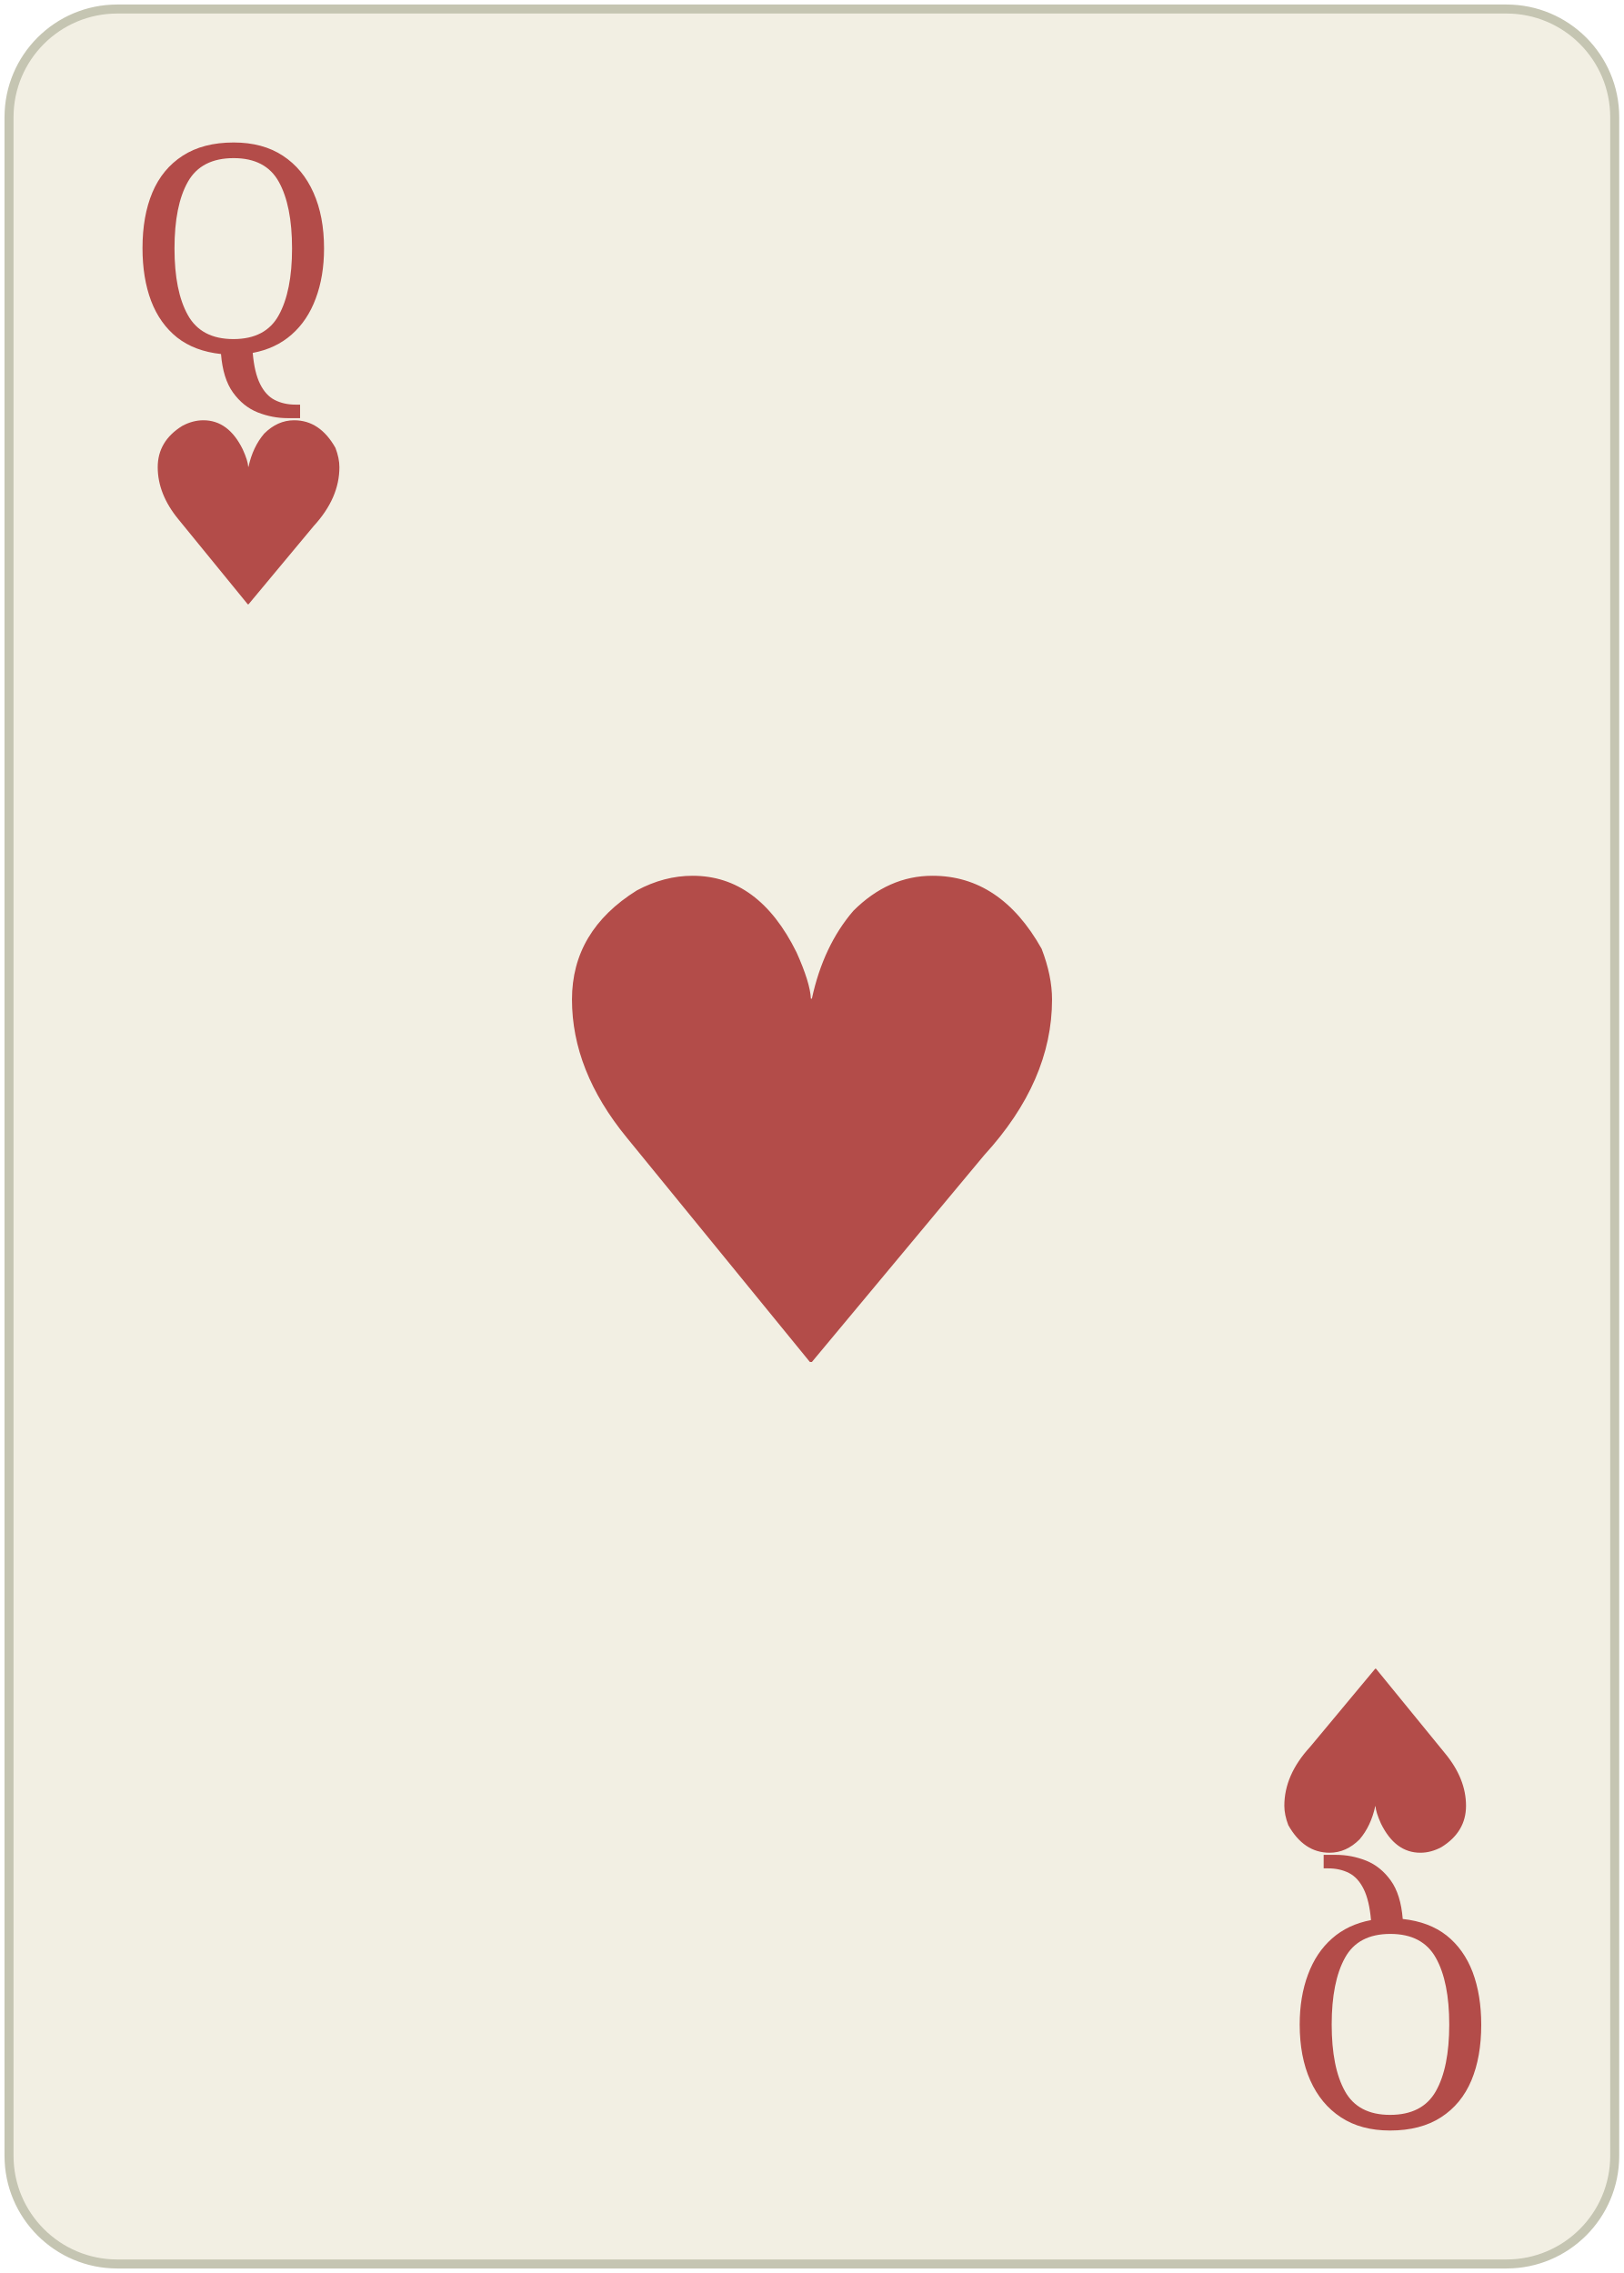
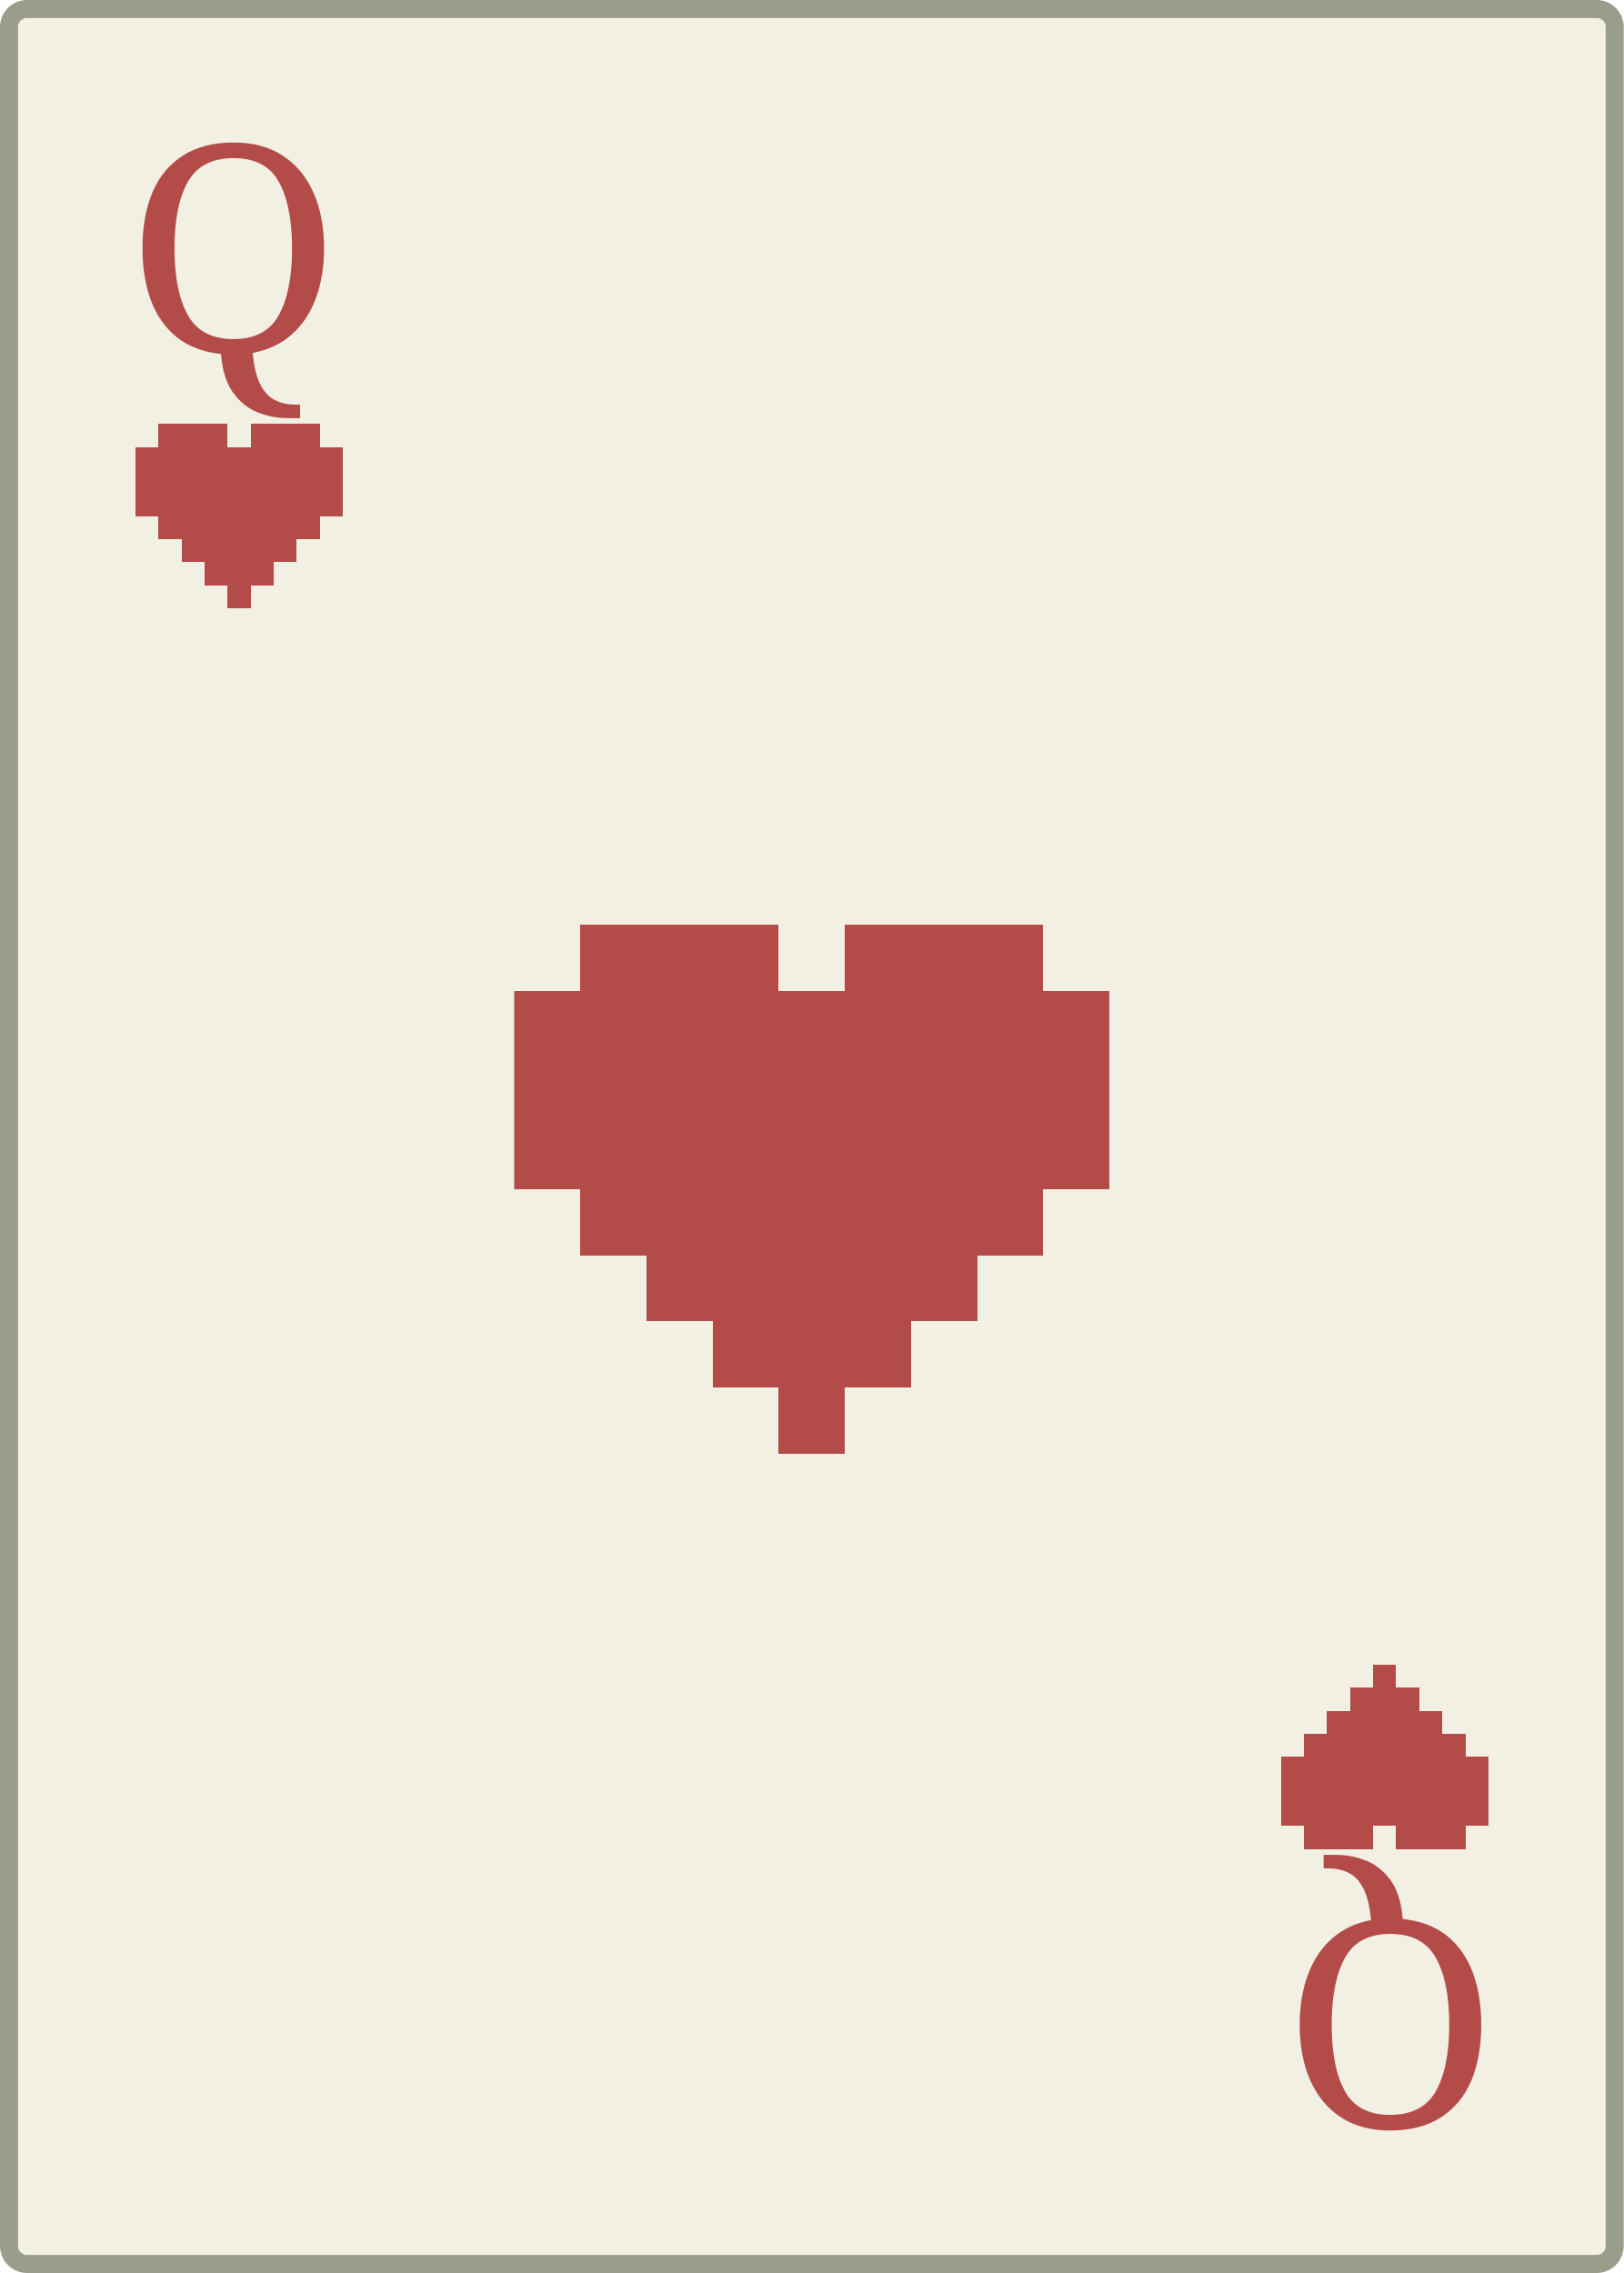
<svg xmlns="http://www.w3.org/2000/svg" viewBox="0 0 180 252">
-   <rect x="1" y="1" width="178" height="250" rx="12" fill="#f2efe3" stroke="#c5c5b2" />
+   <rect x="1" y="1" width="178" height="250" rx="2" fill="#f2efe3" stroke="#9b9d8b" stroke-width="2" />
  <g fill="#b34c49" font-family="Georgia,serif">
    <text x="14" y="39" font-size="32">Q</text>
-     <text x="15" y="67" font-size="28">♥</text>
-     <text x="90" y="151" text-anchor="middle" font-size="74">♥</text>
+     <svg x="15" y="44" width="23" height="29" viewBox="0 0 9 9" shape-rendering="crispEdges" aria-hidden="true">
+       <rect x="1" y="0" width="1" height="1" fill="#b34c49" />
+       <rect x="2" y="0" width="1" height="1" fill="#b34c49" />
+       <rect x="3" y="0" width="1" height="1" fill="#b34c49" />
+       <rect x="5" y="0" width="1" height="1" fill="#b34c49" />
+       <rect x="6" y="0" width="1" height="1" fill="#b34c49" />
+       <rect x="7" y="0" width="1" height="1" fill="#b34c49" />
+       <rect x="0" y="1" width="1" height="1" fill="#b34c49" />
+       <rect x="1" y="1" width="1" height="1" fill="#b34c49" />
+       <rect x="2" y="1" width="1" height="1" fill="#b34c49" />
+       <rect x="3" y="1" width="1" height="1" fill="#b34c49" />
+       <rect x="4" y="1" width="1" height="1" fill="#b34c49" />
+       <rect x="5" y="1" width="1" height="1" fill="#b34c49" />
+       <rect x="6" y="1" width="1" height="1" fill="#b34c49" />
+       <rect x="7" y="1" width="1" height="1" fill="#b34c49" />
+       <rect x="8" y="1" width="1" height="1" fill="#b34c49" />
+       <rect x="0" y="2" width="1" height="1" fill="#b34c49" />
+       <rect x="1" y="2" width="1" height="1" fill="#b34c49" />
+       <rect x="2" y="2" width="1" height="1" fill="#b34c49" />
+       <rect x="3" y="2" width="1" height="1" fill="#b34c49" />
+       <rect x="4" y="2" width="1" height="1" fill="#b34c49" />
+       <rect x="5" y="2" width="1" height="1" fill="#b34c49" />
+       <rect x="6" y="2" width="1" height="1" fill="#b34c49" />
+       <rect x="7" y="2" width="1" height="1" fill="#b34c49" />
+       <rect x="8" y="2" width="1" height="1" fill="#b34c49" />
+       <rect x="0" y="3" width="1" height="1" fill="#b34c49" />
+       <rect x="1" y="3" width="1" height="1" fill="#b34c49" />
+       <rect x="2" y="3" width="1" height="1" fill="#b34c49" />
+       <rect x="3" y="3" width="1" height="1" fill="#b34c49" />
+       <rect x="4" y="3" width="1" height="1" fill="#b34c49" />
+       <rect x="5" y="3" width="1" height="1" fill="#b34c49" />
+       <rect x="6" y="3" width="1" height="1" fill="#b34c49" />
+       <rect x="7" y="3" width="1" height="1" fill="#b34c49" />
+       <rect x="8" y="3" width="1" height="1" fill="#b34c49" />
+       <rect x="1" y="4" width="1" height="1" fill="#b34c49" />
+       <rect x="2" y="4" width="1" height="1" fill="#b34c49" />
+       <rect x="3" y="4" width="1" height="1" fill="#b34c49" />
+       <rect x="4" y="4" width="1" height="1" fill="#b34c49" />
+       <rect x="5" y="4" width="1" height="1" fill="#b34c49" />
+       <rect x="6" y="4" width="1" height="1" fill="#b34c49" />
+       <rect x="7" y="4" width="1" height="1" fill="#b34c49" />
+       <rect x="2" y="5" width="1" height="1" fill="#b34c49" />
+       <rect x="3" y="5" width="1" height="1" fill="#b34c49" />
+       <rect x="4" y="5" width="1" height="1" fill="#b34c49" />
+       <rect x="5" y="5" width="1" height="1" fill="#b34c49" />
+       <rect x="6" y="5" width="1" height="1" fill="#b34c49" />
+       <rect x="3" y="6" width="1" height="1" fill="#b34c49" />
+       <rect x="4" y="6" width="1" height="1" fill="#b34c49" />
+       <rect x="5" y="6" width="1" height="1" fill="#b34c49" />
+       <rect x="4" y="7" width="1" height="1" fill="#b34c49" />
+     </svg>
+     <svg x="57" y="95" width="66" height="81" viewBox="0 0 9 9" shape-rendering="crispEdges" aria-hidden="true">
+       <rect x="1" y="0" width="1" height="1" fill="#b34c49" />
+       <rect x="2" y="0" width="1" height="1" fill="#b34c49" />
+       <rect x="3" y="0" width="1" height="1" fill="#b34c49" />
+       <rect x="5" y="0" width="1" height="1" fill="#b34c49" />
+       <rect x="6" y="0" width="1" height="1" fill="#b34c49" />
+       <rect x="7" y="0" width="1" height="1" fill="#b34c49" />
+       <rect x="0" y="1" width="1" height="1" fill="#b34c49" />
+       <rect x="1" y="1" width="1" height="1" fill="#b34c49" />
+       <rect x="2" y="1" width="1" height="1" fill="#b34c49" />
+       <rect x="3" y="1" width="1" height="1" fill="#b34c49" />
+       <rect x="4" y="1" width="1" height="1" fill="#b34c49" />
+       <rect x="5" y="1" width="1" height="1" fill="#b34c49" />
+       <rect x="6" y="1" width="1" height="1" fill="#b34c49" />
+       <rect x="7" y="1" width="1" height="1" fill="#b34c49" />
+       <rect x="8" y="1" width="1" height="1" fill="#b34c49" />
+       <rect x="0" y="2" width="1" height="1" fill="#b34c49" />
+       <rect x="1" y="2" width="1" height="1" fill="#b34c49" />
+       <rect x="2" y="2" width="1" height="1" fill="#b34c49" />
+       <rect x="3" y="2" width="1" height="1" fill="#b34c49" />
+       <rect x="4" y="2" width="1" height="1" fill="#b34c49" />
+       <rect x="5" y="2" width="1" height="1" fill="#b34c49" />
+       <rect x="6" y="2" width="1" height="1" fill="#b34c49" />
+       <rect x="7" y="2" width="1" height="1" fill="#b34c49" />
+       <rect x="8" y="2" width="1" height="1" fill="#b34c49" />
+       <rect x="0" y="3" width="1" height="1" fill="#b34c49" />
+       <rect x="1" y="3" width="1" height="1" fill="#b34c49" />
+       <rect x="2" y="3" width="1" height="1" fill="#b34c49" />
+       <rect x="3" y="3" width="1" height="1" fill="#b34c49" />
+       <rect x="4" y="3" width="1" height="1" fill="#b34c49" />
+       <rect x="5" y="3" width="1" height="1" fill="#b34c49" />
+       <rect x="6" y="3" width="1" height="1" fill="#b34c49" />
+       <rect x="7" y="3" width="1" height="1" fill="#b34c49" />
+       <rect x="8" y="3" width="1" height="1" fill="#b34c49" />
+       <rect x="1" y="4" width="1" height="1" fill="#b34c49" />
+       <rect x="2" y="4" width="1" height="1" fill="#b34c49" />
+       <rect x="3" y="4" width="1" height="1" fill="#b34c49" />
+       <rect x="4" y="4" width="1" height="1" fill="#b34c49" />
+       <rect x="5" y="4" width="1" height="1" fill="#b34c49" />
+       <rect x="6" y="4" width="1" height="1" fill="#b34c49" />
+       <rect x="7" y="4" width="1" height="1" fill="#b34c49" />
+       <rect x="2" y="5" width="1" height="1" fill="#b34c49" />
+       <rect x="3" y="5" width="1" height="1" fill="#b34c49" />
+       <rect x="4" y="5" width="1" height="1" fill="#b34c49" />
+       <rect x="5" y="5" width="1" height="1" fill="#b34c49" />
+       <rect x="6" y="5" width="1" height="1" fill="#b34c49" />
+       <rect x="3" y="6" width="1" height="1" fill="#b34c49" />
+       <rect x="4" y="6" width="1" height="1" fill="#b34c49" />
+       <rect x="5" y="6" width="1" height="1" fill="#b34c49" />
+       <rect x="4" y="7" width="1" height="1" fill="#b34c49" />
+     </svg>
    <g transform="rotate(180 90 126)">
      <text x="14" y="39" font-size="32">Q</text>
-       <text x="15" y="67" font-size="28">♥</text>
+       <svg x="15" y="44" width="23" height="29" viewBox="0 0 9 9" shape-rendering="crispEdges" aria-hidden="true">
+         <rect x="1" y="0" width="1" height="1" fill="#b34c49" />
+         <rect x="2" y="0" width="1" height="1" fill="#b34c49" />
+         <rect x="3" y="0" width="1" height="1" fill="#b34c49" />
+         <rect x="5" y="0" width="1" height="1" fill="#b34c49" />
+         <rect x="6" y="0" width="1" height="1" fill="#b34c49" />
+         <rect x="7" y="0" width="1" height="1" fill="#b34c49" />
+         <rect x="0" y="1" width="1" height="1" fill="#b34c49" />
+         <rect x="1" y="1" width="1" height="1" fill="#b34c49" />
+         <rect x="2" y="1" width="1" height="1" fill="#b34c49" />
+         <rect x="3" y="1" width="1" height="1" fill="#b34c49" />
+         <rect x="4" y="1" width="1" height="1" fill="#b34c49" />
+         <rect x="5" y="1" width="1" height="1" fill="#b34c49" />
+         <rect x="6" y="1" width="1" height="1" fill="#b34c49" />
+         <rect x="7" y="1" width="1" height="1" fill="#b34c49" />
+         <rect x="8" y="1" width="1" height="1" fill="#b34c49" />
+         <rect x="0" y="2" width="1" height="1" fill="#b34c49" />
+         <rect x="1" y="2" width="1" height="1" fill="#b34c49" />
+         <rect x="2" y="2" width="1" height="1" fill="#b34c49" />
+         <rect x="3" y="2" width="1" height="1" fill="#b34c49" />
+         <rect x="4" y="2" width="1" height="1" fill="#b34c49" />
+         <rect x="5" y="2" width="1" height="1" fill="#b34c49" />
+         <rect x="6" y="2" width="1" height="1" fill="#b34c49" />
+         <rect x="7" y="2" width="1" height="1" fill="#b34c49" />
+         <rect x="8" y="2" width="1" height="1" fill="#b34c49" />
+         <rect x="0" y="3" width="1" height="1" fill="#b34c49" />
+         <rect x="1" y="3" width="1" height="1" fill="#b34c49" />
+         <rect x="2" y="3" width="1" height="1" fill="#b34c49" />
+         <rect x="3" y="3" width="1" height="1" fill="#b34c49" />
+         <rect x="4" y="3" width="1" height="1" fill="#b34c49" />
+         <rect x="5" y="3" width="1" height="1" fill="#b34c49" />
+         <rect x="6" y="3" width="1" height="1" fill="#b34c49" />
+         <rect x="7" y="3" width="1" height="1" fill="#b34c49" />
+         <rect x="8" y="3" width="1" height="1" fill="#b34c49" />
+         <rect x="1" y="4" width="1" height="1" fill="#b34c49" />
+         <rect x="2" y="4" width="1" height="1" fill="#b34c49" />
+         <rect x="3" y="4" width="1" height="1" fill="#b34c49" />
+         <rect x="4" y="4" width="1" height="1" fill="#b34c49" />
+         <rect x="5" y="4" width="1" height="1" fill="#b34c49" />
+         <rect x="6" y="4" width="1" height="1" fill="#b34c49" />
+         <rect x="7" y="4" width="1" height="1" fill="#b34c49" />
+         <rect x="2" y="5" width="1" height="1" fill="#b34c49" />
+         <rect x="3" y="5" width="1" height="1" fill="#b34c49" />
+         <rect x="4" y="5" width="1" height="1" fill="#b34c49" />
+         <rect x="5" y="5" width="1" height="1" fill="#b34c49" />
+         <rect x="6" y="5" width="1" height="1" fill="#b34c49" />
+         <rect x="3" y="6" width="1" height="1" fill="#b34c49" />
+         <rect x="4" y="6" width="1" height="1" fill="#b34c49" />
+         <rect x="5" y="6" width="1" height="1" fill="#b34c49" />
+         <rect x="4" y="7" width="1" height="1" fill="#b34c49" />
+       </svg>
    </g>
  </g>
</svg>
